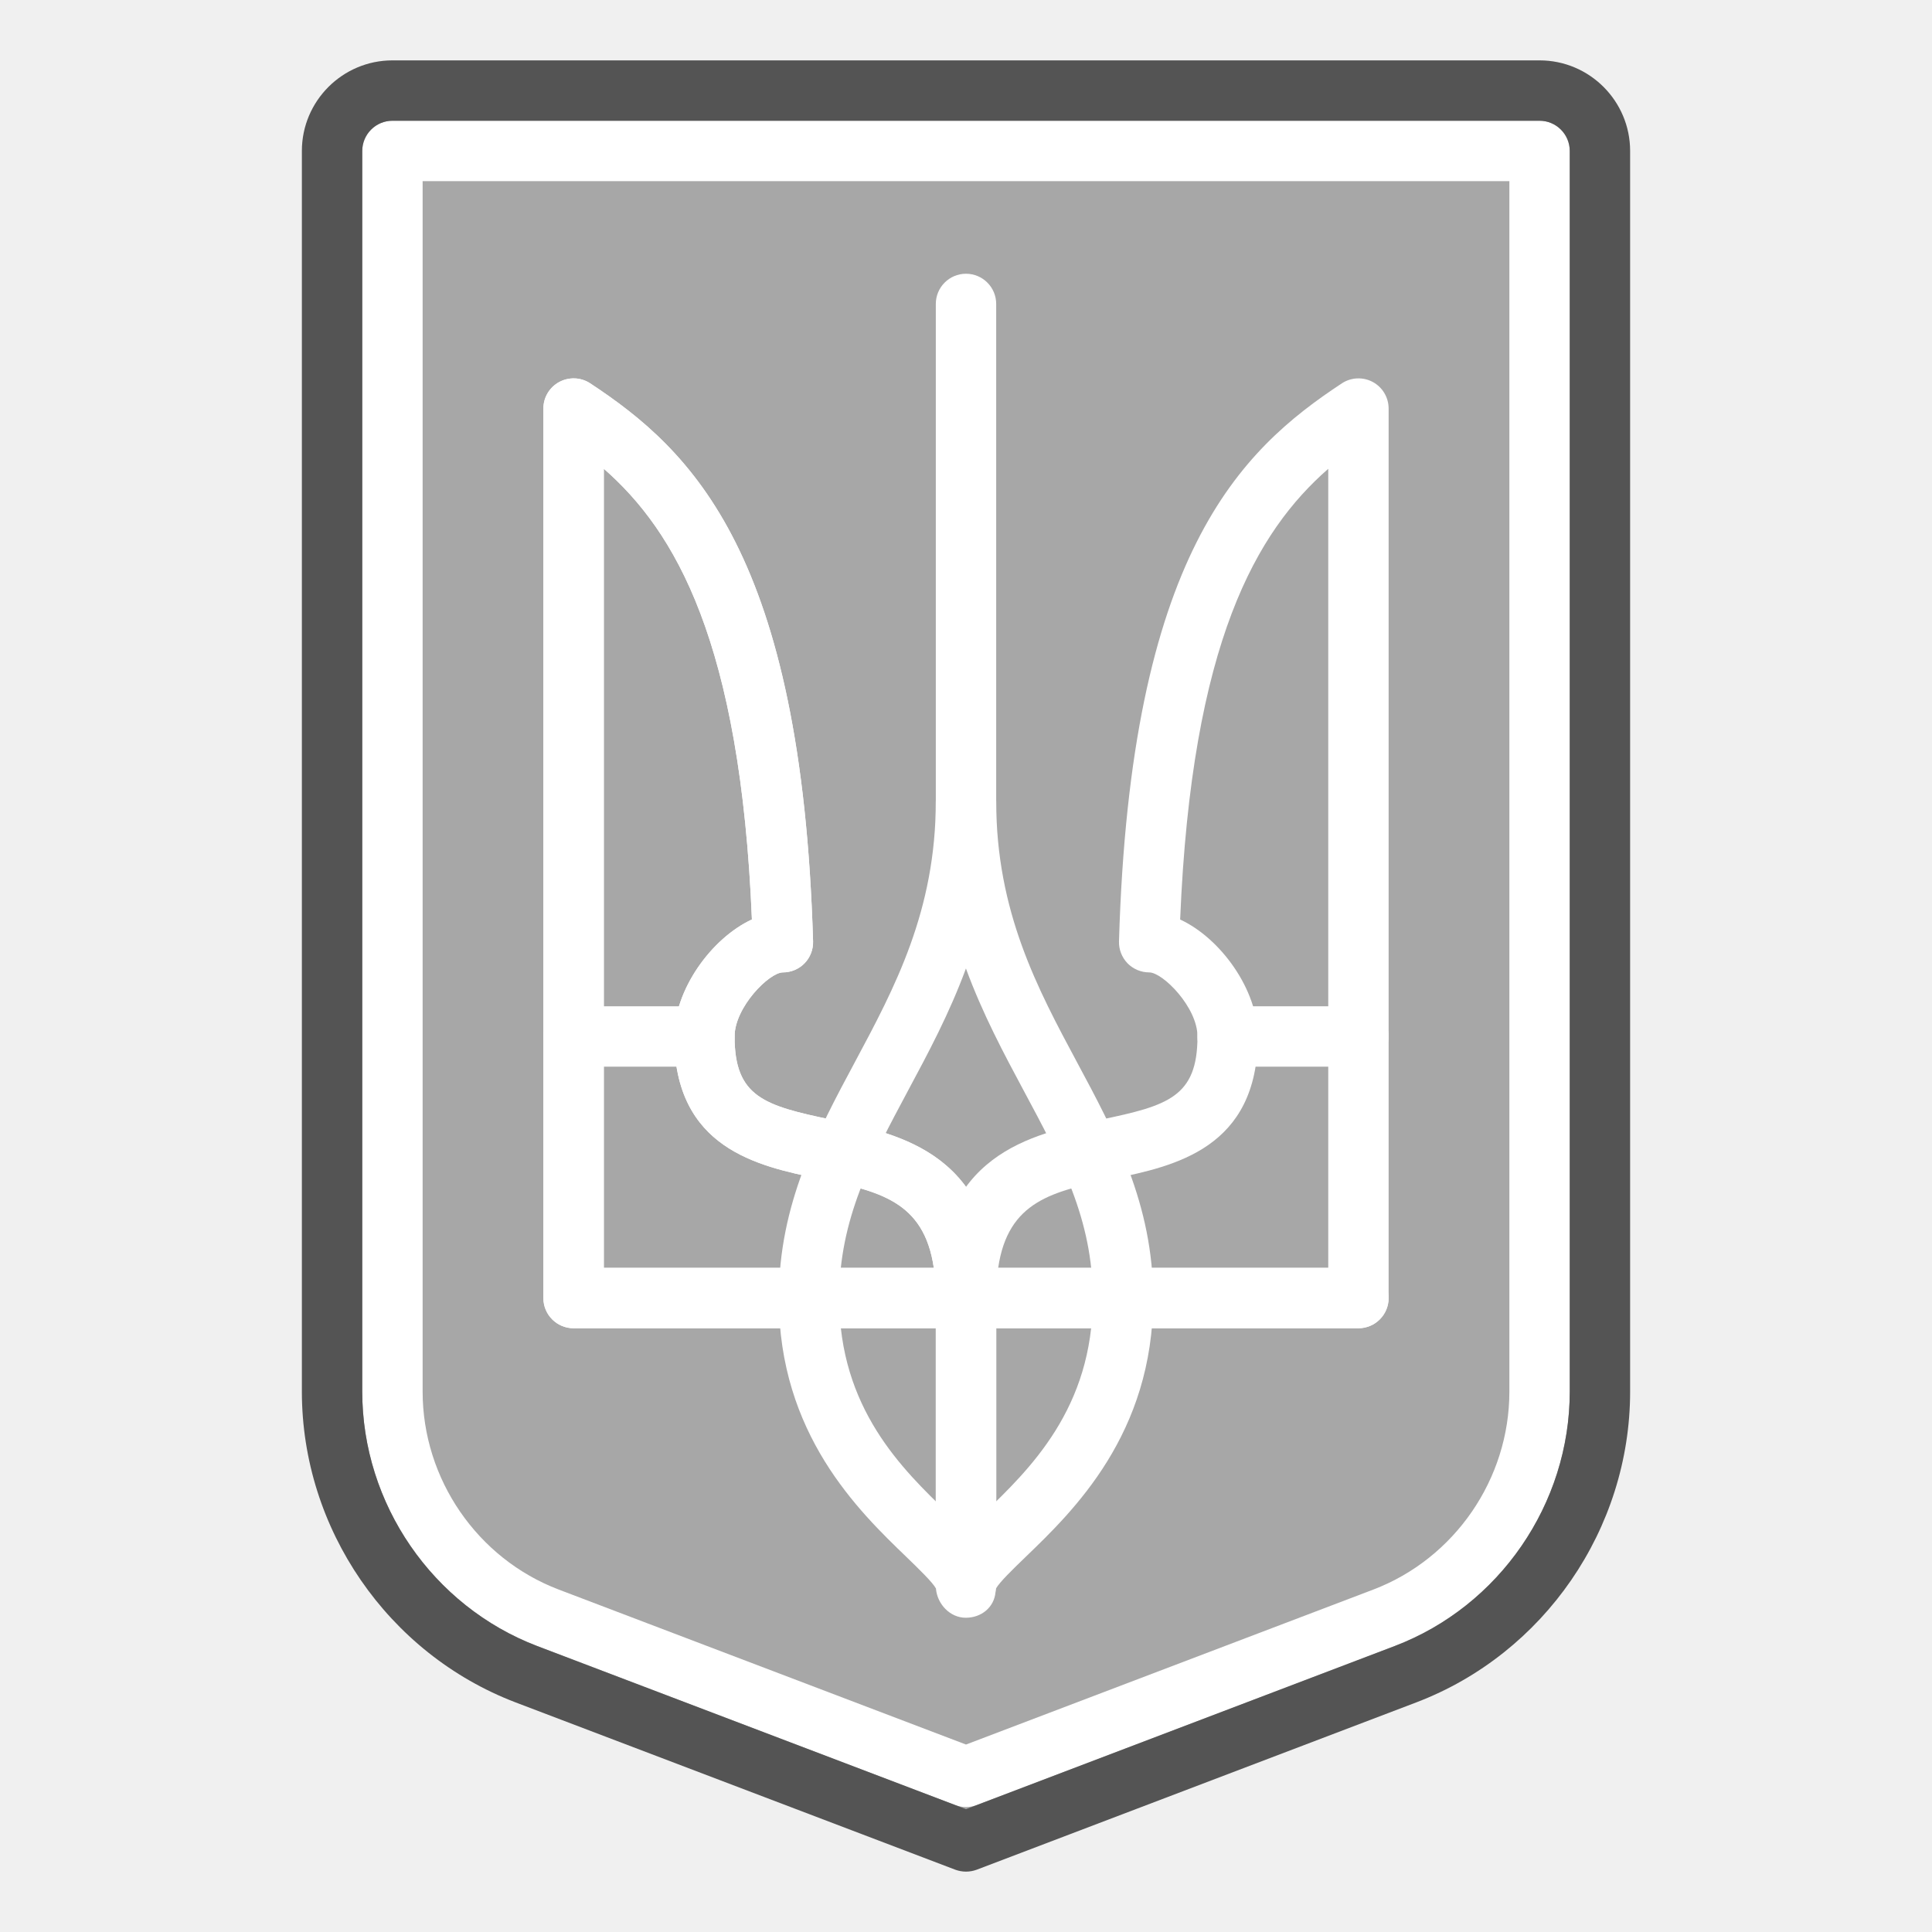
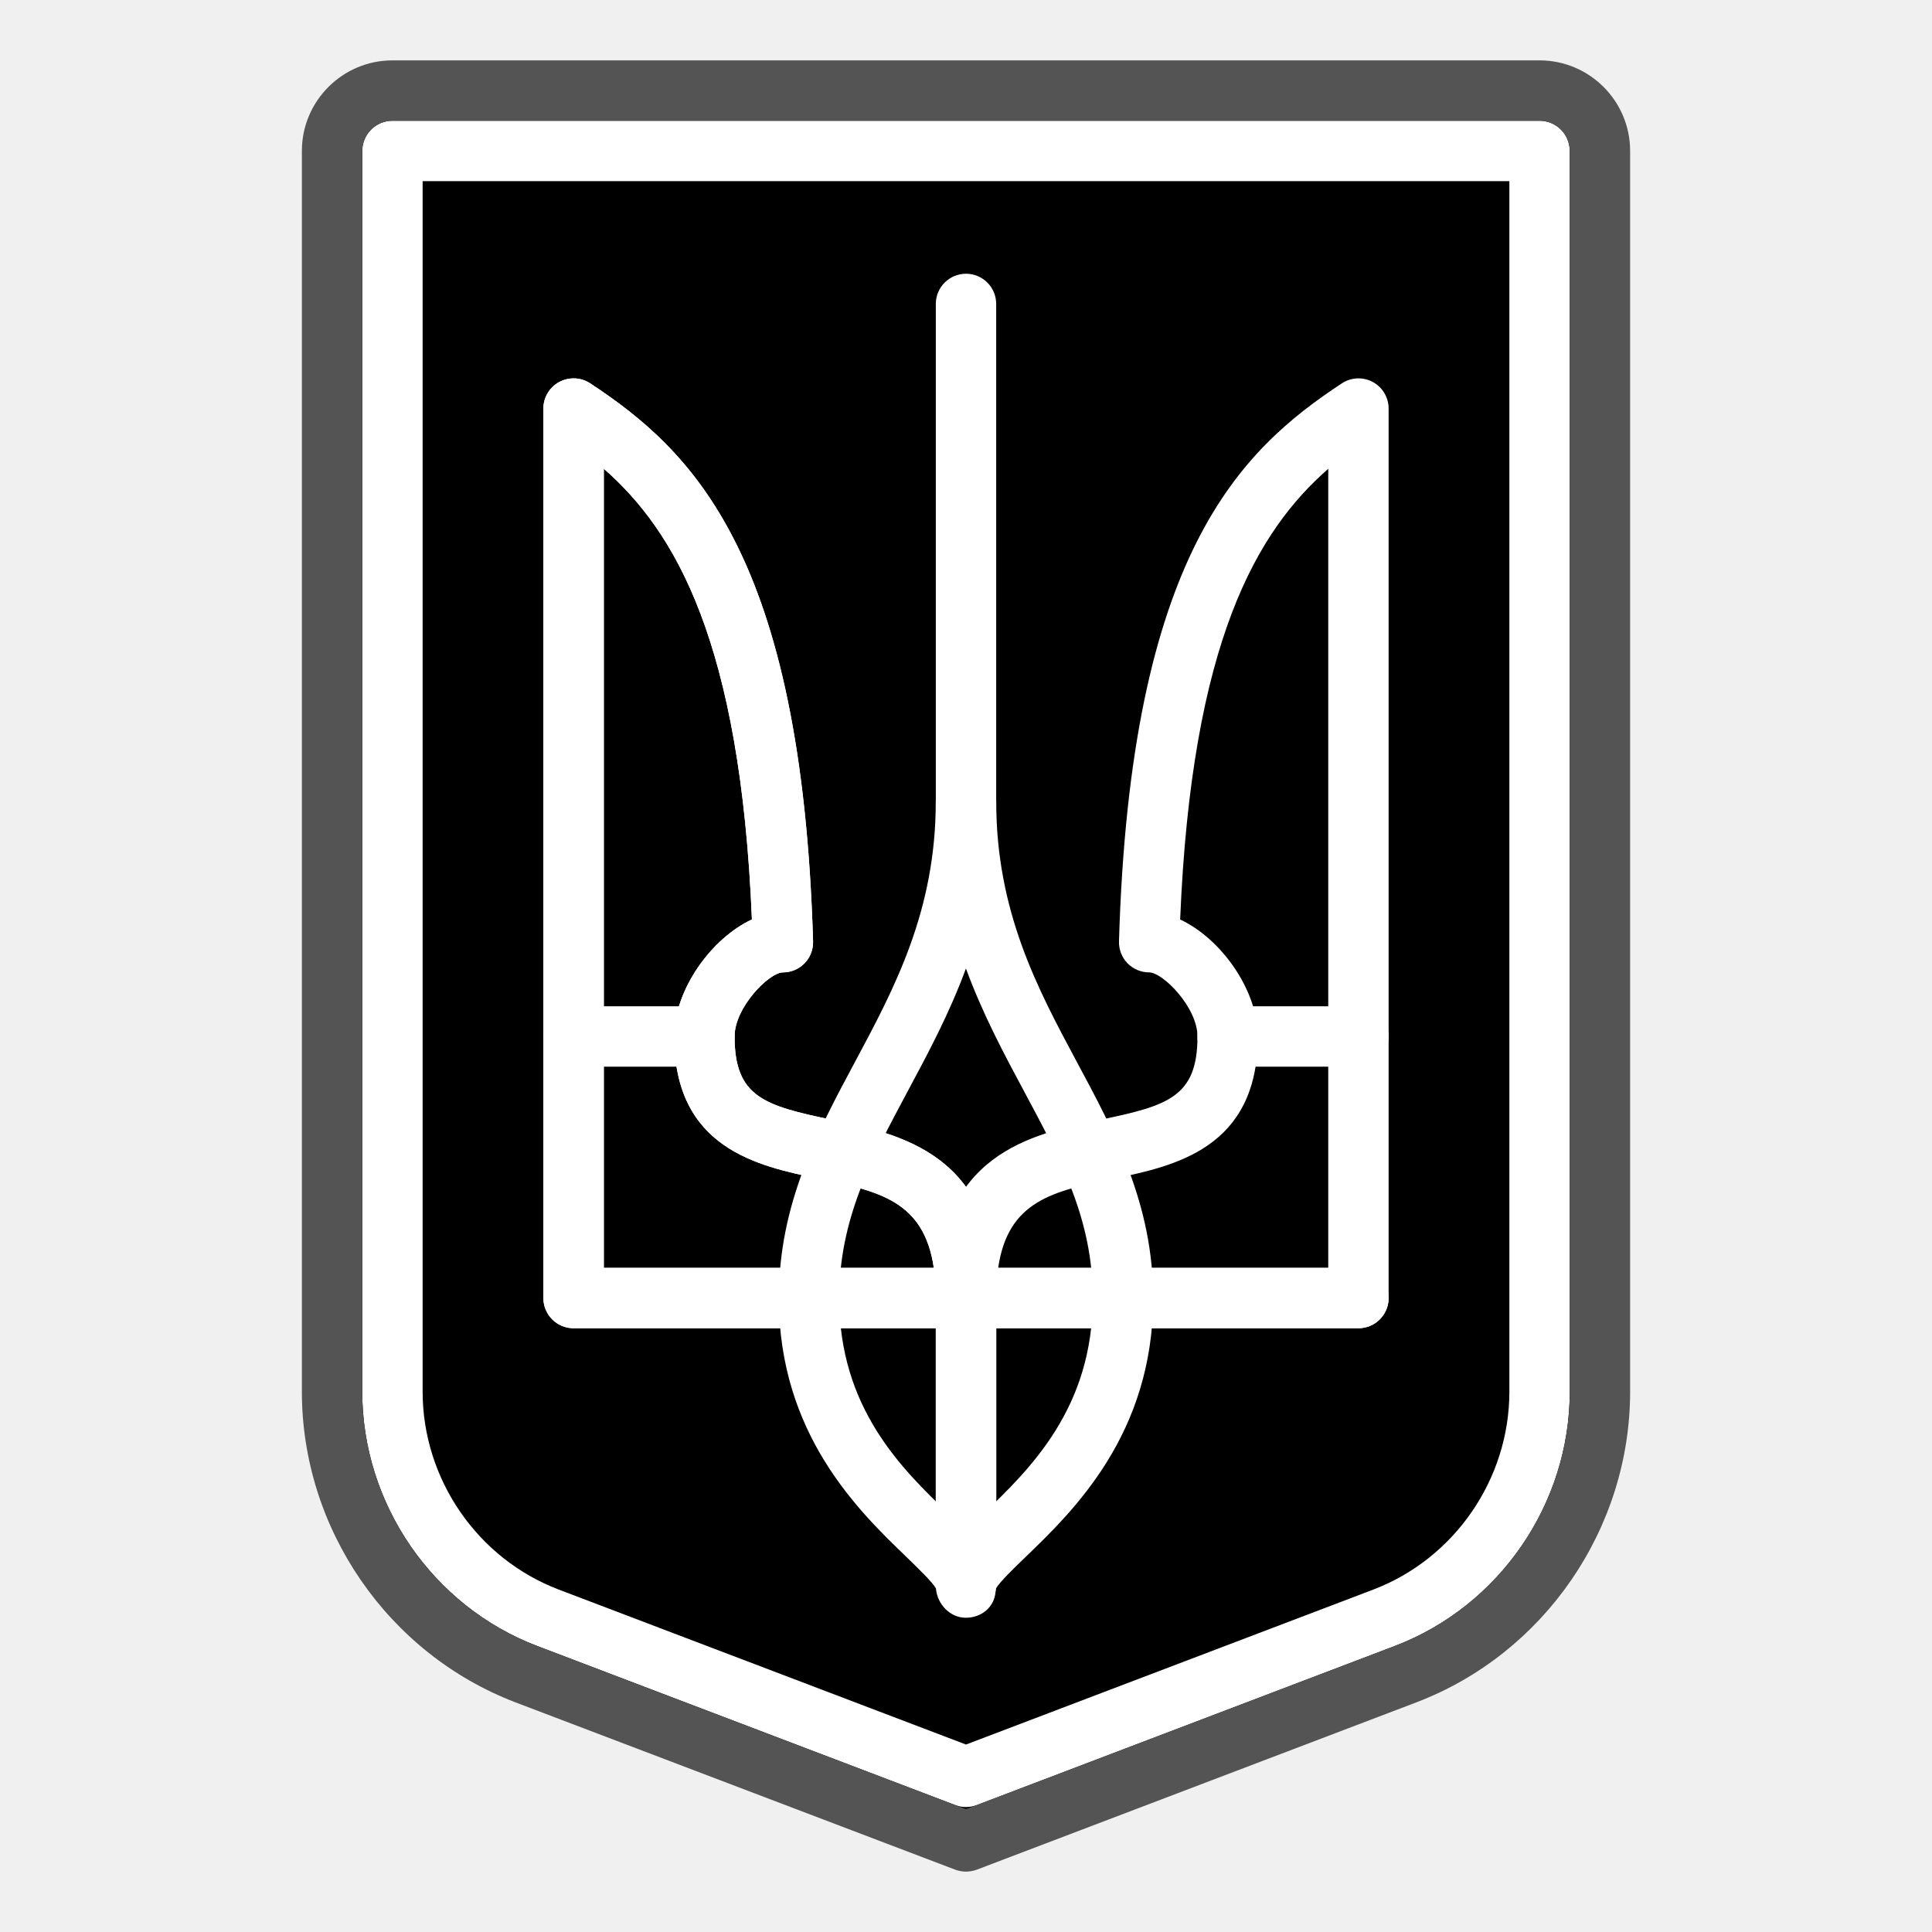
<svg xmlns="http://www.w3.org/2000/svg" enable-background="new 0 0 32 32" viewBox="0 0 32 32" id="CoatOfArms">
-   <path fill="#a7a7a7" d="M25.5,1.5c0.552,0,1,0.447,1,1v20.55c0,2.08-1.28,3.94-3.22,4.681L16,30.5l-7.28-2.77     C6.78,26.99,5.5,25.13,5.5,23.05V2.5c0-0.553,0.448-1,1-1H25.5z" class="color65c7ea svgShape" />
+   <path fill="#000" d="M25.5,1.5c0.552,0,1,0.447,1,1v20.55c0,2.08-1.28,3.94-3.22,4.681L16,30.5l-7.28-2.77     C6.78,26.99,5.5,25.13,5.5,23.05V2.5c0-0.553,0.448-1,1-1H25.5z" class="color65c7ea svgShape" />
  <path fill="#ffffff" d="M16,29.93c-0.06,0-0.121-0.011-0.178-0.032l-6.923-2.635C7.165,26.603,6,24.909,6,23.05V2.5     C6,2.224,6.224,2,6.5,2h19C25.776,2,26,2.224,26,2.5v20.55c0,1.859-1.165,3.552-2.897,4.212l-6.925,2.636     C16.121,29.919,16.06,29.93,16,29.93z M7,3v20.05c0,1.447,0.906,2.765,2.254,3.278L16,28.895l6.747-2.567     C24.094,25.814,25,24.497,25,23.05V3H7z" class="colorfff176 svgShape" />
  <path fill="#ffffff" d="M16,26.333c-0.276,0-0.5-0.224-0.5-0.5V21.5c0-2.387,1.58-2.715,2.733-2.955      c1.11-0.231,1.601-0.376,1.601-1.378c0-0.483-0.574-1.061-0.8-1.061c-0.135,0-0.265-0.055-0.359-0.151      c-0.094-0.098-0.145-0.229-0.141-0.363c0.188-6.408,2.004-8.131,3.692-9.243c0.154-0.101,0.351-0.109,0.512-0.022      C22.899,6.414,23,6.583,23,6.767V21.5c0,0.276-0.224,0.5-0.5,0.5h-6v3.833C16.5,26.109,16.276,26.333,16,26.333z M16.533,21H22      V7.765c-1.181,1.033-2.263,2.859-2.453,7.465c0.675,0.313,1.287,1.168,1.287,1.938c0,1.857-1.385,2.146-2.397,2.356      C17.445,19.73,16.696,19.887,16.533,21z" class="colorfff176 svgShape" />
  <path fill="#ffffff" d="M16,26.333c-0.276,0-0.5-0.224-0.5-0.5V22h-6C9.224,22,9,21.776,9,21.5V6.767      c0-0.184,0.101-0.353,0.263-0.44c0.162-0.087,0.359-0.079,0.512,0.022c1.688,1.112,3.503,2.835,3.692,9.243      c0.004,0.135-0.047,0.266-0.141,0.363c-0.094,0.097-0.224,0.151-0.359,0.151c-0.226,0-0.8,0.577-0.8,1.061      c0,1.002,0.491,1.146,1.601,1.378c1.153,0.24,2.733,0.568,2.733,2.955v4.333C16.5,26.109,16.276,26.333,16,26.333z M10,21h5.467      c-0.163-1.113-0.912-1.27-1.903-1.477c-1.012-0.21-2.397-0.499-2.397-2.356c0-0.77,0.612-1.624,1.287-1.938      c-0.19-4.605-1.272-6.432-2.453-7.465V21z" class="colorfff176 svgShape" />
  <path fill="#ffffff" d="M16,26.333c-0.276,0-0.5-0.224-0.5-0.5V22h-6C9.224,22,9,21.776,9,21.5V6.767      c0-0.184,0.101-0.353,0.263-0.44c0.162-0.087,0.359-0.079,0.512,0.022c1.688,1.112,3.503,2.835,3.692,9.243      c0.004,0.135-0.047,0.266-0.141,0.363c-0.094,0.097-0.224,0.151-0.359,0.151c-0.226,0-0.8,0.577-0.8,1.061      c0,1.002,0.491,1.146,1.601,1.378c1.067,0.222,2.5,0.521,2.708,2.455H22.5c0.276,0,0.5,0.224,0.5,0.5S22.776,22,22.5,22h-6      v3.833C16.5,26.109,16.276,26.333,16,26.333z M10,21h5.467c-0.163-1.113-0.912-1.27-1.903-1.477      c-1.012-0.21-2.397-0.499-2.397-2.356c0-0.77,0.612-1.624,1.287-1.938c-0.19-4.605-1.272-6.432-2.453-7.465V21z" class="colorfff176 svgShape" />
  <path fill="#ffffff" d="M22.5 17.667h-2.167c-.276 0-.5-.224-.5-.5s.224-.5.5-.5H22.5c.276 0 .5.224.5.5S22.776 17.667 22.5 17.667zM11.667 17.667H9.5c-.276 0-.5-.224-.5-.5s.224-.5.5-.5h2.167c.276 0 .5.224.5.5S11.943 17.667 11.667 17.667zM15.996 26.795c-.262 0-.473-.227-.494-.485-.056-.104-.294-.333-.487-.52-.791-.762-2.115-2.036-2.115-4.29 0-1.556.64-2.752 1.26-3.909.659-1.231 1.34-2.504 1.34-4.324 0-.276.224-.5.5-.5s.5.224.5.5c0 1.832.683 3.104 1.343 4.335.618 1.152 1.257 2.344 1.257 3.898 0 2.254-1.324 3.528-2.115 4.29-.193.187-.432.416-.487.52-.001.021-.004.04-.009.06C16.467 26.621 16.256 26.795 15.996 26.795zM15.999 16.041c-.275.747-.627 1.404-.958 2.021C14.429 19.207 13.9 20.194 13.9 21.5c0 1.829 1.045 2.835 1.808 3.569.105.102.203.195.292.286.089-.091.187-.185.292-.286.763-.734 1.808-1.74 1.808-3.569 0-1.303-.528-2.287-1.139-3.426C16.629 17.454 16.275 16.794 15.999 16.041z" class="colorfff176 svgShape" />
  <path fill="#ffffff" d="M16,15.934c-0.276,0-0.5-0.224-0.5-0.5v-10.4c0-0.276,0.224-0.5,0.5-0.5s0.5,0.224,0.5,0.5v10.4      C16.5,15.71,16.276,15.934,16,15.934z" class="colorfff176 svgShape" />
  <g fill="#000000" class="color000000 svgShape">
    <path fill="#545454" d="M16,31c-0.06,0-0.121-0.011-0.178-0.032l-7.28-2.77C6.423,27.39,5,25.32,5,23.05V2.5    C5,1.673,5.673,1,6.5,1h19C26.327,1,27,1.673,27,2.5v20.55c0,2.271-1.423,4.34-3.542,5.147l-7.28,2.771    C16.121,30.989,16.06,31,16,31z M6.5,2C6.224,2,6,2.225,6,2.5v20.55c0,1.858,1.165,3.552,2.898,4.214L16,29.965l7.102-2.702    C24.835,26.602,26,24.908,26,23.05V2.5C26,2.225,25.776,2,25.5,2H6.5z" class="color455a64 svgShape" />
  </g>
</svg>
